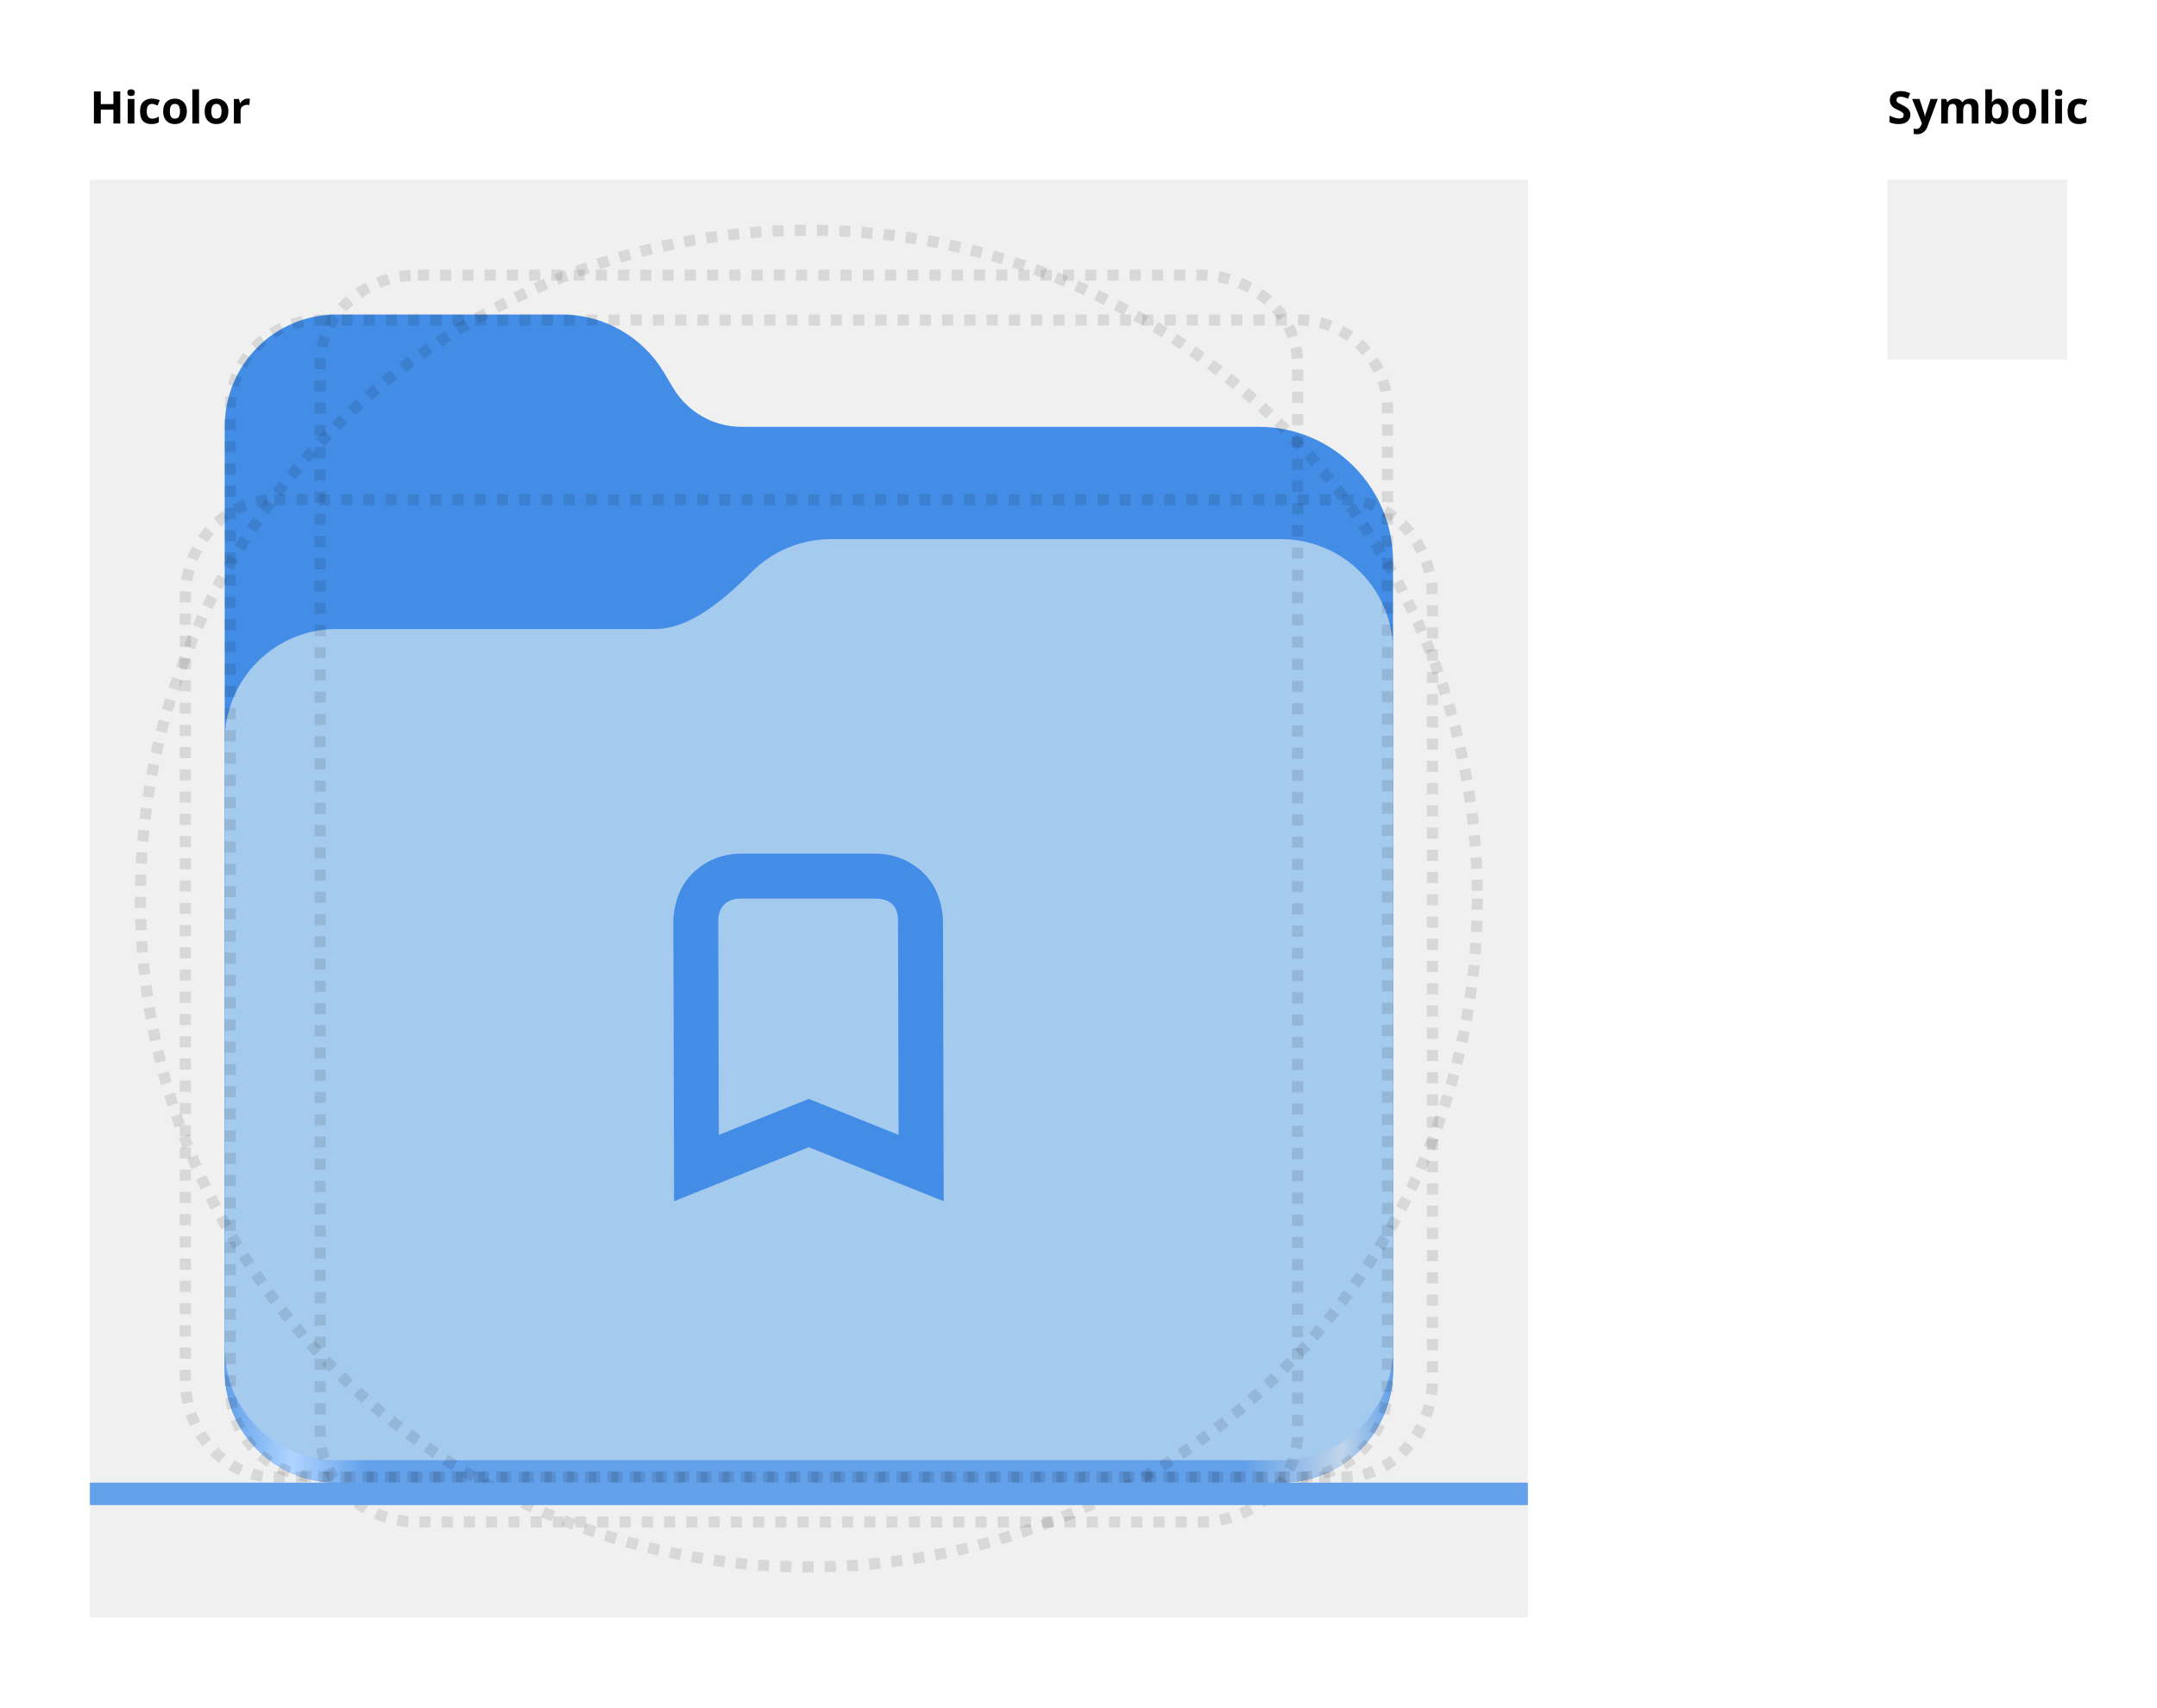
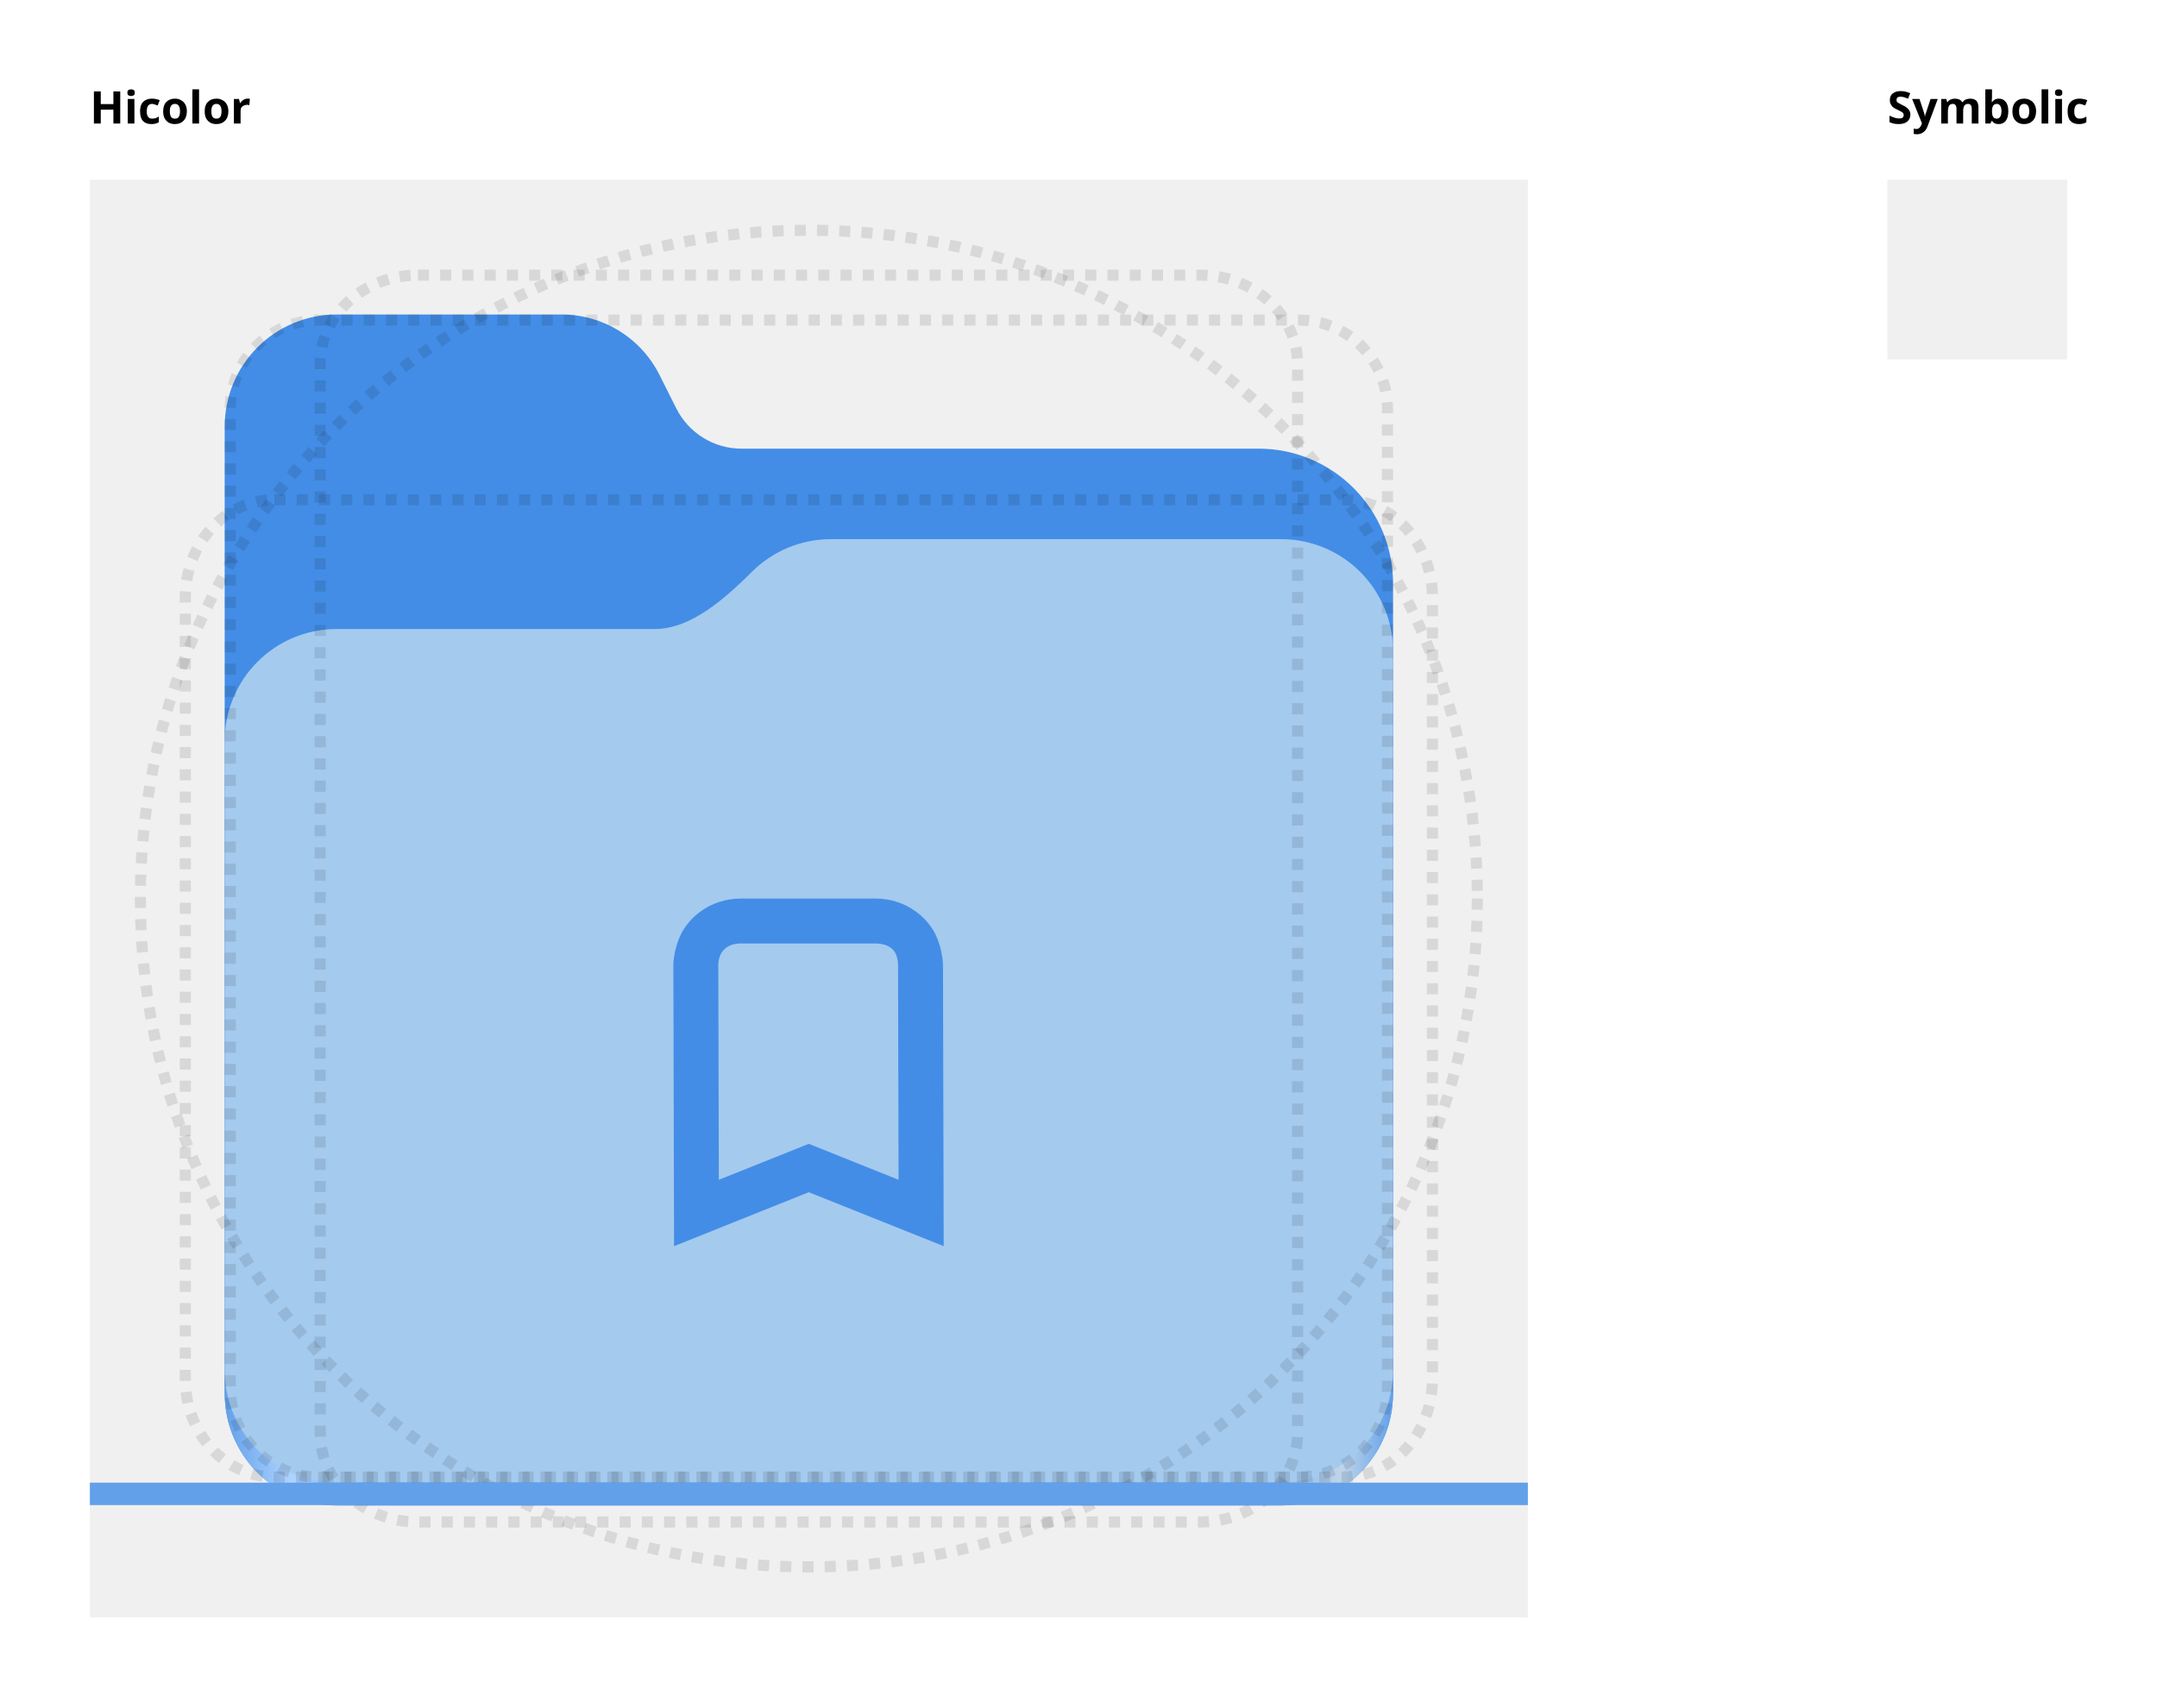
<svg xmlns="http://www.w3.org/2000/svg" xmlns:xlink="http://www.w3.org/1999/xlink" width="192" height="152" id="svg11300" version="1.0" style="display:inline;enable-background:new" viewBox="0 0 192 152" xml:space="preserve">
  <defs id="defs3">
-     <linearGradient id="linearGradient2023">
-       <stop style="stop-color:#62a0ea;stop-opacity:1;" offset="0" id="stop2019" />
-       <stop style="stop-color:#afd4ff;stop-opacity:1;" offset="0.058" id="stop2795" />
-       <stop style="stop-color:#62a0ea;stop-opacity:1;" offset="0.122" id="stop2797" />
-       <stop style="stop-color:#62a0ea;stop-opacity:1;" offset="0.873" id="stop2793" />
-       <stop style="stop-color:#c0d5ea;stop-opacity:1;" offset="0.956" id="stop2791" />
-       <stop style="stop-color:#62a0ea;stop-opacity:1;" offset="1" id="stop2021" />
-     </linearGradient>
    <linearGradient y2="236" x2="96" y1="236" x1="32" gradientTransform="translate(604.8168,170.5864)" gradientUnits="userSpaceOnUse" id="linearGradient1099" xlink:href="#linearGradient1036" />
    <linearGradient id="linearGradient1036">
      <stop id="stop1032" offset="0" style="stop-color:#d5d3cf;stop-opacity:1;" />
      <stop id="stop1034" offset="1" style="stop-color:#f6f5f4;stop-opacity:1" />
    </linearGradient>
    <radialGradient r="32" fy="-76" fx="-244" cy="-76" cx="-244" gradientTransform="matrix(0.8833333,0,0,0.8833333,-460.3502,463.1197)" gradientUnits="userSpaceOnUse" id="radialGradient1103" xlink:href="#linearGradient1069" />
    <linearGradient id="linearGradient1069">
      <stop id="stop1065" offset="0" style="stop-color:#d5d3cf;stop-opacity:1" />
      <stop id="stop1067-1" offset="1" style="stop-color:#949390;stop-opacity:1" />
    </linearGradient>
    <linearGradient gradientUnits="userSpaceOnUse" y2="232" x2="64" y1="262.5" x1="64" id="linearGradient1027" xlink:href="#linearGradient1025" gradientTransform="translate(-470.5864,432.8168)" />
    <linearGradient id="linearGradient1025">
      <stop id="stop1021" offset="0" style="stop-color:#9a9996;stop-opacity:1" />
      <stop id="stop1023" offset="1" style="stop-color:#77767b;stop-opacity:1" />
    </linearGradient>
    <clipPath clipPathUnits="userSpaceOnUse" id="clipPath1609-7">
      <path id="path1611-5" d="m 252,116 28,-28 v -8 h -36 v 36 z" style="fill:#e74747;stroke:none;stroke-width:0.25px;stroke-linecap:butt;stroke-linejoin:miter;stroke-opacity:1" />
    </clipPath>
    <linearGradient id="linearGradient1697">
      <stop id="stop1685" offset="0" style="stop-color:#deddda;stop-opacity:1" />
      <stop style="stop-color:#eeeeec;stop-opacity:1" offset="0.045" id="stop1687" />
      <stop id="stop1689" offset="0.091" style="stop-color:#deddda;stop-opacity:1" />
      <stop style="stop-color:#deddda;stop-opacity:1" offset="0.909" id="stop1691" />
      <stop id="stop1693" offset="0.955" style="stop-color:#eeeeec;stop-opacity:1" />
      <stop id="stop1695" offset="1" style="stop-color:#c0bfbc;stop-opacity:1" />
    </linearGradient>
    <clipPath clipPathUnits="userSpaceOnUse" id="clipPath1289">
      <path style="display:inline;opacity:1;vector-effect:none;fill:none;fill-opacity:1;stroke:#000000;stroke-width:4;stroke-linecap:round;stroke-linejoin:round;stroke-miterlimit:4;stroke-dasharray:none;stroke-dashoffset:0;stroke-opacity:1;marker:none;marker-start:none;marker-mid:none;marker-end:none;paint-order:normal;enable-background:new" d="m 64,-148 h 64 l 64,-64 64,64 h 192 c 17.728,0 32,14.272 32,32 v 288 c 0,17.728 -14.272,32 -32,32 H 256 l -64,-64 -64,64 H 64 C 46.272,204 32,189.728 32,172 v -288 c 0,-17.728 14.409,-34.199 32,-32 z" id="path1291" />
    </clipPath>
    <linearGradient id="paint3_linear-2-6-5" x2="1" gradientUnits="userSpaceOnUse" gradientTransform="matrix(0,6,-12,0,-64,209.9969)">
      <stop stop-color="#C01C27" id="stop91-0-7-4" />
      <stop offset="1" stop-color="#E01B24" id="stop93-2-5-7" />
    </linearGradient>
    <clipPath clipPathUnits="userSpaceOnUse" id="clipPath1609">
      <path id="path1611" d="m 252,116 28,-28 v -8 h -36 v 36 z" style="fill:#e74747;stroke:none;stroke-width:0.25px;stroke-linecap:butt;stroke-linejoin:miter;stroke-opacity:1" />
    </clipPath>
    <clipPath clipPathUnits="userSpaceOnUse" id="clipath_lpe_path-effect1303">
      <circle style="font-variation-settings:normal;display:block;opacity:1;vector-effect:none;fill:#77767b;fill-opacity:1;stroke:none;stroke-width:5.043;stroke-linecap:round;stroke-linejoin:miter;stroke-miterlimit:4;stroke-dasharray:none;stroke-dashoffset:0;stroke-opacity:1;marker:none;marker-start:none;marker-mid:none;marker-end:none;paint-order:normal;stop-color:#000000;stop-opacity:1" id="circle1305" cx="541.884" cy="647.726" r="73.976" />
    </clipPath>
    <linearGradient id="linearGradient1349">
      <stop style="stop-color:#9d9da1;stop-opacity:1" offset="0" id="stop1345" />
      <stop style="stop-color:#77767b;stop-opacity:0.95" offset="1" id="stop1347" />
    </linearGradient>
    <linearGradient id="linearGradient5980">
      <stop id="stop5978" offset="0" style="stop-color:#3d3846;stop-opacity:0;" />
      <stop id="stop5976" offset="1" style="stop-color:#3d3846;stop-opacity:0.252" />
    </linearGradient>
    <linearGradient id="linearGradient4117">
      <stop style="stop-color:#eae9e7;stop-opacity:1" offset="0" id="stop4111" />
      <stop id="stop4113" offset="0.649" style="stop-color:#b5b3ad;stop-opacity:1" />
      <stop style="stop-color:#fcfcfc;stop-opacity:1" offset="1" id="stop4115" />
    </linearGradient>
    <linearGradient id="linearGradient5477">
      <stop style="stop-color:#cacac9;stop-opacity:1" offset="0" id="stop5469" />
      <stop id="stop5471" offset="0.311" style="stop-color:#b0aeab;stop-opacity:0.941" />
      <stop style="stop-color:#6c6b66;stop-opacity:0.949" offset="0.688" id="stop5473" />
      <stop style="stop-color:#d6d6d4;stop-opacity:0.966" offset="1" id="stop5475" />
    </linearGradient>
    <linearGradient id="linearGradient6142">
      <stop style="stop-color:#ffffff;stop-opacity:1;" offset="0" id="stop6138" />
      <stop style="stop-color:#ffffff;stop-opacity:0;" offset="1" id="stop6140" />
    </linearGradient>
    <radialGradient xlink:href="#linearGradient1349" id="radialGradient783" gradientUnits="userSpaceOnUse" gradientTransform="matrix(0.9825404,0,0,0.9825404,-1.711874,16.29163)" cx="81.936" cy="33.185" fx="81.936" fy="33.185" r="57.276" />
    <radialGradient xlink:href="#linearGradient5980" id="radialGradient791" gradientUnits="userSpaceOnUse" gradientTransform="matrix(3.933225,-7.2858454e-7,6.4450347e-7,3.479318,-222.9252,-173.5546)" cx="76" cy="65.977" fx="76" fy="65.977" r="13.221" />
    <radialGradient xlink:href="#linearGradient4117" id="radialGradient799" gradientUnits="userSpaceOnUse" gradientTransform="matrix(2.815054,0.01105706,-0.01047197,2.666092,-242.36,-102.5032)" cx="134.309" cy="55.279" fx="134.309" fy="55.279" r="58.46" />
    <radialGradient xlink:href="#linearGradient5477" id="radialGradient809" gradientUnits="userSpaceOnUse" gradientTransform="matrix(4.900549,0.150428,-0.2360238,7.689032,-638.5353,-2206.847)" cx="183.525" cy="320.794" fx="183.525" fy="320.794" r="20.486" />
    <radialGradient xlink:href="#linearGradient6142" id="radialGradient821" gradientUnits="userSpaceOnUse" gradientTransform="matrix(37.75863,0,0,19.73921,-7268.898,-1304.003)" cx="197.719" cy="68.107" fx="197.719" fy="68.107" r="2.5" />
    <radialGradient xlink:href="#linearGradient6142" id="radialGradient833" gradientUnits="userSpaceOnUse" gradientTransform="matrix(37.75863,0,0,19.73921,-7375.666,-1304.003)" cx="197.747" cy="69.253" fx="197.747" fy="69.253" r="2.5" />
    <radialGradient xlink:href="#linearGradient1349" id="radialGradient841" gradientUnits="userSpaceOnUse" gradientTransform="matrix(0.9825404,0,0,0.9825404,-1.711874,16.29163)" cx="81.936" cy="33.185" fx="81.936" fy="33.185" r="57.276" />
    <radialGradient xlink:href="#linearGradient5980" id="radialGradient849" gradientUnits="userSpaceOnUse" gradientTransform="matrix(3.933225,-7.2858454e-7,6.4450347e-7,3.479318,-222.9252,-173.5546)" cx="76" cy="65.977" fx="76" fy="65.977" r="13.221" />
    <radialGradient xlink:href="#linearGradient4117" id="radialGradient857" gradientUnits="userSpaceOnUse" gradientTransform="matrix(2.815054,0.01105706,-0.01047197,2.666092,-242.36,-102.5032)" cx="134.309" cy="55.279" fx="134.309" fy="55.279" r="58.46" />
    <radialGradient xlink:href="#linearGradient5477" id="radialGradient867" gradientUnits="userSpaceOnUse" gradientTransform="matrix(4.900549,0.150428,-0.2360238,7.689032,-638.5353,-2206.847)" cx="183.525" cy="320.794" fx="183.525" fy="320.794" r="20.486" />
    <radialGradient xlink:href="#linearGradient6142" id="radialGradient879" gradientUnits="userSpaceOnUse" gradientTransform="matrix(37.75863,0,0,19.73921,-7268.898,-1304.003)" cx="197.719" cy="68.107" fx="197.719" fy="68.107" r="2.5" />
    <radialGradient xlink:href="#linearGradient6142" id="radialGradient891" gradientUnits="userSpaceOnUse" gradientTransform="matrix(37.75863,0,0,19.73921,-7375.666,-1304.003)" cx="197.747" cy="69.253" fx="197.747" fy="69.253" r="2.5" />
    <radialGradient xlink:href="#linearGradient1349" id="radialGradient3620" gradientUnits="userSpaceOnUse" gradientTransform="matrix(0.9825404,0,0,0.9825404,-1.711874,16.29163)" cx="81.936" cy="33.185" fx="81.936" fy="33.185" r="57.276" />
    <radialGradient xlink:href="#linearGradient5980" id="radialGradient3628" gradientUnits="userSpaceOnUse" gradientTransform="matrix(3.933225,-7.2858454e-7,6.4450347e-7,3.479318,-222.9252,-173.5546)" cx="76" cy="65.977" fx="76" fy="65.977" r="13.221" />
    <radialGradient xlink:href="#linearGradient4117" id="radialGradient3636" gradientUnits="userSpaceOnUse" gradientTransform="matrix(2.815054,0.01105706,-0.01047197,2.666092,-242.36,-102.5032)" cx="134.309" cy="55.279" fx="134.309" fy="55.279" r="58.46" />
    <radialGradient xlink:href="#linearGradient5477" id="radialGradient3646" gradientUnits="userSpaceOnUse" gradientTransform="matrix(4.900549,0.150428,-0.2360238,7.689032,-638.5353,-2206.847)" cx="183.525" cy="320.794" fx="183.525" fy="320.794" r="20.486" />
    <radialGradient xlink:href="#linearGradient6142" id="radialGradient3658" gradientUnits="userSpaceOnUse" gradientTransform="matrix(37.75863,0,0,19.73921,-7268.898,-1304.003)" cx="197.719" cy="68.107" fx="197.719" fy="68.107" r="2.5" />
    <radialGradient xlink:href="#linearGradient6142" id="radialGradient3670" gradientUnits="userSpaceOnUse" gradientTransform="matrix(37.75863,0,0,19.73921,-7375.666,-1304.003)" cx="197.747" cy="69.253" fx="197.747" fy="69.253" r="2.5" />
    <radialGradient xlink:href="#linearGradient1349" id="radialGradient3678" gradientUnits="userSpaceOnUse" gradientTransform="matrix(0.9825404,0,0,0.9825404,-1.711874,16.29163)" cx="81.936" cy="33.185" fx="81.936" fy="33.185" r="57.276" />
    <radialGradient xlink:href="#linearGradient5980" id="radialGradient3686" gradientUnits="userSpaceOnUse" gradientTransform="matrix(3.933225,-7.2858454e-7,6.4450347e-7,3.479318,-222.9252,-173.5546)" cx="76" cy="65.977" fx="76" fy="65.977" r="13.221" />
    <radialGradient xlink:href="#linearGradient4117" id="radialGradient3694" gradientUnits="userSpaceOnUse" gradientTransform="matrix(2.815054,0.01105706,-0.01047197,2.666092,-242.36,-102.5032)" cx="134.309" cy="55.279" fx="134.309" fy="55.279" r="58.46" />
    <radialGradient xlink:href="#linearGradient5477" id="radialGradient3704" gradientUnits="userSpaceOnUse" gradientTransform="matrix(4.900549,0.150428,-0.2360238,7.689032,-638.5353,-2206.847)" cx="183.525" cy="320.794" fx="183.525" fy="320.794" r="20.486" />
    <radialGradient xlink:href="#linearGradient6142" id="radialGradient3716" gradientUnits="userSpaceOnUse" gradientTransform="matrix(37.75863,0,0,19.73921,-7268.898,-1304.003)" cx="197.719" cy="68.107" fx="197.719" fy="68.107" r="2.5" />
    <radialGradient xlink:href="#linearGradient6142" id="radialGradient3728" gradientUnits="userSpaceOnUse" gradientTransform="matrix(37.75863,0,0,19.73921,-7375.666,-1304.003)" cx="197.747" cy="69.253" fx="197.747" fy="69.253" r="2.5" />
    <radialGradient xlink:href="#linearGradient1349" id="radialGradient8132" gradientUnits="userSpaceOnUse" gradientTransform="matrix(0.9825404,0,0,0.9825404,-1.711874,16.29163)" cx="81.936" cy="33.185" fx="81.936" fy="33.185" r="57.276" />
    <radialGradient xlink:href="#linearGradient5980" id="radialGradient8140" gradientUnits="userSpaceOnUse" gradientTransform="matrix(3.933225,-7.2858454e-7,6.4450347e-7,3.479318,-222.9252,-173.5546)" cx="76" cy="65.977" fx="76" fy="65.977" r="13.221" />
    <radialGradient xlink:href="#linearGradient4117" id="radialGradient8148" gradientUnits="userSpaceOnUse" gradientTransform="matrix(2.815054,0.01105706,-0.01047197,2.666092,-242.36,-102.5032)" cx="134.309" cy="55.279" fx="134.309" fy="55.279" r="58.46" />
    <radialGradient xlink:href="#linearGradient5477" id="radialGradient8158" gradientUnits="userSpaceOnUse" gradientTransform="matrix(4.900549,0.150428,-0.2360238,7.689032,-638.5353,-2206.847)" cx="183.525" cy="320.794" fx="183.525" fy="320.794" r="20.486" />
    <radialGradient xlink:href="#linearGradient6142" id="radialGradient8170" gradientUnits="userSpaceOnUse" gradientTransform="matrix(37.75863,0,0,19.73921,-7268.898,-1304.003)" cx="197.719" cy="68.107" fx="197.719" fy="68.107" r="2.5" />
    <radialGradient xlink:href="#linearGradient6142" id="radialGradient8182" gradientUnits="userSpaceOnUse" gradientTransform="matrix(37.75863,0,0,19.73921,-7375.666,-1304.003)" cx="197.747" cy="69.253" fx="197.747" fy="69.253" r="2.5" />
    <linearGradient xlink:href="#linearGradient6142" id="linearGradient8666" x1="1311.193" y1="-107.827" x2="1311.193" y2="-109.827" gradientUnits="userSpaceOnUse" gradientTransform="translate(0,4)" />
    <clipPath clipPathUnits="userSpaceOnUse" id="clipath_lpe_path-effect4888">
      <circle style="font-variation-settings:normal;display:none;opacity:1;vector-effect:none;fill:#77767b;fill-opacity:1;stroke:none;stroke-width:5.043;stroke-linecap:round;stroke-linejoin:miter;stroke-miterlimit:4;stroke-dasharray:none;stroke-dashoffset:0;stroke-opacity:1;marker:none;marker-start:none;marker-mid:none;marker-end:none;paint-order:normal;stop-color:#000000;stop-opacity:1" id="circle4894" cx="541.884" cy="647.726" r="73.976" />
      <path id="lpe_path-effect4888" style="font-variation-settings:normal;display:block;opacity:1;vector-effect:none;fill:#77767b;fill-opacity:1;stroke:none;stroke-width:5.043;stroke-linecap:round;stroke-linejoin:miter;stroke-miterlimit:4;stroke-dasharray:none;stroke-dashoffset:0;stroke-opacity:1;marker:none;marker-start:none;marker-mid:none;marker-end:none;paint-order:normal;stop-color:#000000;stop-opacity:1" class="powerclip" d="M 402.347,470.975 H 681.214 V 791.621 H 402.347 Z m 213.513,176.751 a 73.976,73.976 0 0 0 -73.976,-73.976 73.976,73.976 0 0 0 -73.976,73.976 73.976,73.976 0 0 0 73.976,73.976 73.976,73.976 0 0 0 73.976,-73.976 z" />
    </clipPath>
    <clipPath clipPathUnits="userSpaceOnUse" id="clipath_lpe_path-effect5163">
      <circle style="font-variation-settings:normal;display:none;opacity:1;vector-effect:none;fill:#77767b;fill-opacity:1;stroke:none;stroke-width:5.043;stroke-linecap:round;stroke-linejoin:miter;stroke-miterlimit:4;stroke-dasharray:none;stroke-dashoffset:0;stroke-opacity:1;marker:none;marker-start:none;marker-mid:none;marker-end:none;paint-order:normal;stop-color:#000000;stop-opacity:1" id="circle5169" cx="541.884" cy="647.726" r="73.976" />
      <path id="lpe_path-effect5163" style="font-variation-settings:normal;display:block;opacity:1;vector-effect:none;fill:#77767b;fill-opacity:1;stroke:none;stroke-width:5.043;stroke-linecap:round;stroke-linejoin:miter;stroke-miterlimit:4;stroke-dasharray:none;stroke-dashoffset:0;stroke-opacity:1;marker:none;marker-start:none;marker-mid:none;marker-end:none;paint-order:normal;stop-color:#000000;stop-opacity:1" class="powerclip" d="M 400.765,485.145 H 682.796 V 805.791 H 400.765 Z m 215.094,162.581 a 73.976,73.976 0 0 0 -73.976,-73.976 73.976,73.976 0 0 0 -73.976,73.976 73.976,73.976 0 0 0 73.976,73.976 73.976,73.976 0 0 0 73.976,-73.976 z" />
    </clipPath>
    <clipPath clipPathUnits="userSpaceOnUse" id="clipath_lpe_path-effect6171">
      <circle style="font-variation-settings:normal;display:none;opacity:1;vector-effect:none;fill:#77767b;fill-opacity:1;stroke:none;stroke-width:5.043;stroke-linecap:round;stroke-linejoin:miter;stroke-miterlimit:4;stroke-dasharray:none;stroke-dashoffset:0;stroke-opacity:1;marker:none;marker-start:none;marker-mid:none;marker-end:none;paint-order:normal;stop-color:#000000;stop-opacity:1" id="circle6177" cx="541.884" cy="647.726" r="73.976" />
      <path id="lpe_path-effect6171" style="font-variation-settings:normal;display:block;opacity:1;vector-effect:none;fill:#77767b;fill-opacity:1;stroke:none;stroke-width:5.043;stroke-linecap:round;stroke-linejoin:miter;stroke-miterlimit:4;stroke-dasharray:none;stroke-dashoffset:0;stroke-opacity:1;marker:none;marker-start:none;marker-mid:none;marker-end:none;paint-order:normal;stop-color:#000000;stop-opacity:1" class="powerclip" d="M 382.217,389.64 H 701.343 V 805.791 H 382.217 Z m 233.642,258.086 a 73.976,73.976 0 0 0 -73.976,-73.976 73.976,73.976 0 0 0 -73.976,73.976 73.976,73.976 0 0 0 73.976,73.976 73.976,73.976 0 0 0 73.976,-73.976 z" />
    </clipPath>
    <clipPath clipPathUnits="userSpaceOnUse" id="clipath_lpe_path-effect6198">
      <circle style="font-variation-settings:normal;display:none;opacity:1;vector-effect:none;fill:#77767b;fill-opacity:1;stroke:none;stroke-width:5.043;stroke-linecap:round;stroke-linejoin:miter;stroke-miterlimit:4;stroke-dasharray:none;stroke-dashoffset:0;stroke-opacity:1;marker:none;marker-start:none;marker-mid:none;marker-end:none;paint-order:normal;stop-color:#000000;stop-opacity:1" id="circle6204" cx="541.884" cy="647.726" r="73.976" />
      <path id="lpe_path-effect6198" style="font-variation-settings:normal;display:block;opacity:1;vector-effect:none;fill:#77767b;fill-opacity:1;stroke:none;stroke-width:5.043;stroke-linecap:round;stroke-linejoin:miter;stroke-miterlimit:4;stroke-dasharray:none;stroke-dashoffset:0;stroke-opacity:1;marker:none;marker-start:none;marker-mid:none;marker-end:none;paint-order:normal;stop-color:#000000;stop-opacity:1" class="powerclip" d="M 366.762,389.64 H 716.8 V 805.791 H 366.762 Z m 249.098,258.086 a 73.976,73.976 0 0 0 -73.976,-73.976 73.976,73.976 0 0 0 -73.976,73.976 73.976,73.976 0 0 0 73.976,73.976 73.976,73.976 0 0 0 73.976,-73.976 z" />
    </clipPath>
    <clipPath clipPathUnits="userSpaceOnUse" id="clipPath984">
      <circle style="font-variation-settings:normal;display:block;opacity:1;vector-effect:none;fill:#77767b;fill-opacity:1;stroke:none;stroke-width:5.043;stroke-linecap:round;stroke-linejoin:miter;stroke-miterlimit:4;stroke-dasharray:none;stroke-dashoffset:0;stroke-opacity:1;marker:none;marker-start:none;marker-mid:none;marker-end:none;paint-order:normal;stop-color:#000000;stop-opacity:1" id="circle986" cx="541.884" cy="647.726" r="73.976" />
    </clipPath>
    <linearGradient id="bg-gradient-2">
      <stop style="stop-color:#3584e4;stop-opacity:1" offset="0" id="stop13402" />
      <stop style="stop-color:#62a0ea;stop-opacity:1" offset="1" id="stop13404" />
    </linearGradient>
    <linearGradient xlink:href="#linearGradient2023" id="linearGradient2025" x1="2689.252" y1="-1106.803" x2="2918.07" y2="-1106.803" gradientUnits="userSpaceOnUse" />
+     <linearGradient id="linearGradient2023">
+       <stop style="stop-color:#62a0ea;stop-opacity:1;" offset="0" id="stop2019" />
+       <stop style="stop-color:#afd4ff;stop-opacity:1;" offset="0.058" id="stop2795" />
+       <stop style="stop-color:#62a0ea;stop-opacity:1;" offset="0.122" id="stop2797" />
+       <stop style="stop-color:#62a0ea;stop-opacity:1;" offset="0.873" id="stop2793" />
+       <stop style="stop-color:#c0d5ea;stop-opacity:1;" offset="0.956" id="stop2791" />
+       <stop style="stop-color:#62a0ea;stop-opacity:1;" offset="1" id="stop2021" />
+     </linearGradient>
  </defs>
  <g id="layer1" style="display:inline" transform="translate(8,-156)">
    <g id="layer4" style="display:inline">
      <rect y="172" x="9.2651362e-08" height="128" width="128" id="hicolor" style="display:inline;overflow:visible;visibility:visible;fill:#f0f0f0;fill-opacity:0;fill-rule:nonzero;stroke:none;stroke-width:0.5;marker:none;enable-background:accumulate" />
      <rect style="display:inline;overflow:visible;visibility:visible;fill:#f0f0f0;fill-opacity:0;fill-rule:nonzero;stroke:none;stroke-width:0.5;marker:none;enable-background:accumulate" id="symbolic" width="16" height="16" x="160" y="172" />
    </g>
    <g id="layer2" style="display:inline">
      <g style="display:inline;fill:#000000;enable-background:new" transform="matrix(7.991171,0,0,8.003641,-167.7909,-4846.078)" id="g12027" />
      <rect style="display:inline;overflow:visible;visibility:visible;fill:#f0f0f0;fill-opacity:1;fill-rule:nonzero;stroke:none;stroke-width:0.5;marker:none;enable-background:accumulate" id="128" width="128" height="128" x="9.2651362e-08" y="172" />
      <g id="g883" style="fill:none;fill-opacity:0.251;stroke:#a579b3;stroke-opacity:1" transform="translate(-24,24)" />
      <g id="g900" style="fill:none;fill-opacity:0.251;stroke:#a579b3;stroke-opacity:1" transform="translate(-24,24)" />
      <rect y="172" x="160" height="16" width="16" id="16" style="display:inline;overflow:visible;visibility:visible;fill:#f0f0f0;fill-opacity:1;fill-rule:nonzero;stroke:none;stroke-width:0.5;marker:none;enable-background:accumulate" />
      <text xml:space="preserve" style="font-style:normal;font-variant:normal;font-weight:bold;font-stretch:normal;font-size:4px;line-height:125%;font-family:Cantarell;-inkscape-font-specification:'Cantarell, Bold';text-align:start;writing-mode:lr-tb;text-anchor:start;display:inline;fill:#000000;fill-opacity:1;stroke:none;stroke-width:0.333;enable-background:new" x="0" y="167" id="text863">
        <tspan style="font-size:4px;stroke-width:0.333" id="tspan861" x="0" y="167">Hicolor</tspan>
      </text>
      <text id="text867" y="167" x="160" style="font-style:normal;font-variant:normal;font-weight:bold;font-stretch:normal;font-size:4px;line-height:125%;font-family:Cantarell;-inkscape-font-specification:'Cantarell, Bold';text-align:start;writing-mode:lr-tb;text-anchor:start;display:inline;fill:#000000;fill-opacity:1;stroke:none;stroke-width:0.333;enable-background:new" xml:space="preserve">
        <tspan y="167" x="160" id="tspan865" style="font-size:4px;stroke-width:0.333">Symbolic</tspan>
      </text>
    </g>
    <g id="layer9" style="display:inline" />
    <g id="g824-6" transform="matrix(0.1744994,0,0,0.1744994,82.26277,442.1759)" style="display:inline;stroke-width:1.264;enable-background:new">
      <g id="g973-1" clip-path="url(#clipath_lpe_path-effect4888)" transform="matrix(0.3623406,0,0,0.3623406,2607.352,-1374.265)" style="stroke-width:0.986">
        <path style="font-variation-settings:normal;opacity:1;vector-effect:none;fill:#5e5c64;fill-opacity:1;stroke:none;stroke-width:4.974;stroke-linecap:round;stroke-linejoin:miter;stroke-miterlimit:4;stroke-dasharray:none;stroke-dashoffset:0;stroke-opacity:1;marker:none;marker-start:none;marker-mid:none;marker-end:none;paint-order:normal;stop-color:#000000;stop-opacity:1" id="rect257-7" width="268.867" height="310.646" x="407.347" y="475.975" rx="20.201" ry="20.673" d="m 427.547,475.975 h 228.466 c 11.191,0 20.201,9.22 20.201,20.673 v 269.299 c 0,11.453 -9.01,20.673 -20.201,20.673 H 427.547 c -11.191,0 -20.201,-9.22 -20.201,-20.673 V 496.649 c 0,-11.453 9.01,-20.673 20.201,-20.673 z" />
        <path style="font-variation-settings:normal;display:inline;vector-effect:none;fill:#434348;fill-opacity:1;stroke:none;stroke-width:0.249;stroke-linecap:round;stroke-linejoin:miter;stroke-miterlimit:4;stroke-dasharray:none;stroke-dashoffset:0;stroke-opacity:1;-inkscape-stroke:none;marker:none;marker-start:none;marker-mid:none;marker-end:none;paint-order:normal;enable-background:new;stop-color:#000000" id="rect9829" width="268.867" height="74.188" x="407.347" y="647.524" d="M 407.347,647.524 H 676.214 v 74.188 H 407.347 Z" />
      </g>
      <g transform="matrix(0.6596291,0,0,0.6596291,2067.515,-1275.499)" style="display:inline;stroke-width:0.959;enable-background:new" id="g65-2">
        <path style="display:inline;opacity:1;vector-effect:none;fill:#3d3846;fill-opacity:1;stroke:none;stroke-width:0.048px;stroke-linecap:butt;stroke-linejoin:miter;stroke-miterlimit:4;stroke-dasharray:none;stroke-dashoffset:0;stroke-opacity:1;marker:none;marker-start:none;marker-mid:none;marker-end:none;paint-order:normal;enable-background:new" d="M 1302.786,-65.491 V 211.824 a 17.929,17.929 135 0 1 -17.929,17.929 l -337.715,0 A 17.929,17.929 45 0 1 929.214,211.824 V -65.491 a 17.929,17.929 135 0 1 17.929,-17.929 h 337.715 a 17.929,17.929 45 0 1 17.929,17.929 z" id="path63-0" />
      </g>
      <rect style="fill:#1c71d8;fill-opacity:1;stroke:none;stroke-width:0.573;stroke-linecap:round;stop-color:#000000" id="rect1457-2" width="234.958" height="194.843" x="2686.182" y="-1324.795" rx="5.801" ry="5.801" />
    </g>
    <g id="g5159" transform="matrix(0.1217438,0,0,0.1217438,229.6717,444.9832)" style="display:inline;stroke-width:1.264;enable-background:new">
      <g id="g5151" clip-path="url(#clipath_lpe_path-effect5163)" transform="matrix(0.3623406,0,0,0.3623406,2607.352,-1374.265)" style="stroke-width:0.986">
        <path style="font-variation-settings:normal;opacity:1;vector-effect:none;fill:#5e5c64;fill-opacity:1;stroke:none;stroke-width:4.974;stroke-linecap:round;stroke-linejoin:miter;stroke-miterlimit:4;stroke-dasharray:none;stroke-dashoffset:0;stroke-opacity:1;marker:none;marker-start:none;marker-mid:none;marker-end:none;paint-order:normal;stop-color:#000000;stop-opacity:1" id="path5147" width="272.03" height="310.646" x="405.765" y="490.145" rx="20.438" ry="20.673" d="m 426.204,490.145 h 231.153 c 11.323,0 20.438,9.22 20.438,20.673 v 269.299 c 0,11.453 -9.116,20.673 -20.438,20.673 H 426.204 c -11.323,0 -20.438,-9.22 -20.438,-20.673 V 510.818 c 0,-11.453 9.116,-20.673 20.438,-20.673 z" />
        <path style="font-variation-settings:normal;opacity:1;vector-effect:none;fill:#434348;fill-opacity:1;stroke:none;stroke-width:0.044;stroke-linecap:round;stroke-linejoin:miter;stroke-miterlimit:4;stroke-dasharray:none;stroke-dashoffset:0;stroke-opacity:1;-inkscape-stroke:none;marker:none;marker-start:none;marker-mid:none;marker-end:none;paint-order:normal;stop-color:#000000;stop-opacity:1" id="rect9154" width="271.478" height="58.952" x="405.87" y="650.822" d="m 405.87,650.822 h 271.478 v 58.952 H 405.87 Z" />
      </g>
      <g transform="matrix(0.6596291,0,0,0.6596291,2067.515,-1275.499)" style="display:inline;stroke-width:0.959;enable-background:new" id="g5155">
        <path style="display:inline;opacity:1;vector-effect:none;fill:#3d3846;fill-opacity:1;stroke:none;stroke-width:0.048px;stroke-linecap:butt;stroke-linejoin:miter;stroke-miterlimit:4;stroke-dasharray:none;stroke-dashoffset:0;stroke-opacity:1;marker:none;marker-start:none;marker-mid:none;marker-end:none;paint-order:normal;enable-background:new" d="M 1302.786,-58.985 V 203.456 a 24.434,24.434 135 0 1 -24.434,24.434 l -324.703,0 A 24.434,24.434 45 0 1 929.214,203.456 V -58.985 a 24.434,24.434 135 0 1 24.434,-24.434 h 324.703 a 24.434,24.434 45 0 1 24.434,24.434 z" id="path5153" />
      </g>
      <rect style="fill:#1c71d8;fill-opacity:1;stroke:none;stroke-width:0.559;stroke-linecap:round;stop-color:#000000" id="rect5157" width="229.991" height="188.921" x="2688.666" y="-1322.312" rx="7.298" ry="7.298" />
    </g>
    <g id="g6167" transform="matrix(0.08927877,0,0,0.08927877,315.6926,450.7877)" style="display:inline;stroke-width:1.264;enable-background:new">
      <g id="g6159" clip-path="url(#clipath_lpe_path-effect6171)" transform="matrix(0.3623406,0,0,0.3623406,2607.352,-1374.265)" style="stroke-width:0.986">
        <path style="font-variation-settings:normal;opacity:1;vector-effect:none;fill:#5e5c64;fill-opacity:1;stroke:none;stroke-width:4.974;stroke-linecap:round;stroke-linejoin:miter;stroke-miterlimit:4;stroke-dasharray:none;stroke-dashoffset:0;stroke-opacity:1;marker:none;marker-start:none;marker-mid:none;marker-end:none;paint-order:normal;stop-color:#000000;stop-opacity:1" id="path6155" width="309.125" height="310.646" x="387.217" y="490.145" rx="23.226" ry="20.673" d="m 410.443,490.145 h 262.674 c 12.867,0 23.226,9.22 23.226,20.673 v 269.299 c 0,11.453 -10.359,20.673 -23.226,20.673 h -262.674 c -12.867,0 -23.226,-9.22 -23.226,-20.673 V 510.818 c 0,-11.453 10.359,-20.673 23.226,-20.673 z" />
        <path style="fill:#434348;fill-opacity:1;stroke-width:0.986;stroke-linecap:round;stop-color:#000000" id="path6157" width="309.125" height="310.646" x="387.217" y="394.64" rx="0" ry="0" d="M 387.217,394.64 H 696.343 V 705.286 H 387.217 Z" />
      </g>
      <g transform="matrix(0.6596291,0,0,0.6596291,2067.515,-1275.499)" style="display:inline;stroke-width:0.959;enable-background:new" id="g6163">
        <path style="display:inline;opacity:1;vector-effect:none;fill:#3d3846;fill-opacity:1;stroke:none;stroke-width:0.047px;stroke-linecap:butt;stroke-linejoin:miter;stroke-miterlimit:4;stroke-dasharray:none;stroke-dashoffset:0;stroke-opacity:1;marker:none;marker-start:none;marker-mid:none;marker-end:none;paint-order:normal;enable-background:new" d="M 1302.786,-50.065 V 188.876 a 33.355,33.355 135 0 1 -33.355,33.355 H 962.569 A 33.355,33.355 45 0 1 929.214,188.876 V -50.065 a 33.355,33.355 135 0 1 33.355,-33.355 l 306.863,0 a 33.355,33.355 45 0 1 33.355,33.355 z" id="path6161" />
      </g>
      <rect style="fill:#1c71d8;fill-opacity:1;stroke:none;stroke-width:0.537;stroke-linecap:round;stop-color:#000000" id="rect6165" width="224.017" height="179.214" x="2691.652" y="-1319.325" rx="9.913" ry="9.913" />
    </g>
    <g id="g6194" transform="matrix(0.06493001,0,0,0.06493001,380.9583,461.3911)" style="display:inline;stroke-width:1.264;enable-background:new">
      <g id="g6186" clip-path="url(#clipath_lpe_path-effect6198)" transform="matrix(0.3623406,0,0,0.3623406,2607.352,-1374.265)" style="stroke-width:0.986">
        <path style="font-variation-settings:normal;opacity:1;vector-effect:none;fill:#5e5c64;fill-opacity:1;stroke:none;stroke-width:4.974;stroke-linecap:round;stroke-linejoin:miter;stroke-miterlimit:4;stroke-dasharray:none;stroke-dashoffset:0;stroke-opacity:1;marker:none;marker-start:none;marker-mid:none;marker-end:none;paint-order:normal;stop-color:#000000;stop-opacity:1" id="path6182" width="340.038" height="310.646" x="371.762" y="490.145" rx="25.548" ry="20.673" d="m 397.31,490.145 h 288.942 c 14.154,0 25.548,9.22 25.548,20.673 v 269.299 c 0,11.453 -11.394,20.673 -25.548,20.673 H 397.31 c -14.154,0 -25.548,-9.22 -25.548,-20.673 V 510.818 c 0,-11.453 11.394,-20.673 25.548,-20.673 z" />
        <path style="fill:#434348;fill-opacity:1;stroke-width:0.986;stroke-linecap:round;stop-color:#000000" id="path6184" width="340.038" height="310.646" x="371.762" y="394.64" rx="0" ry="0" d="M 371.762,394.64 H 711.8 V 705.286 H 371.762 Z" />
      </g>
      <g transform="matrix(0.6596291,0,0,0.6596291,2067.515,-1275.499)" style="display:inline;stroke-width:0.959;enable-background:new" id="g6190">
        <path style="display:inline;opacity:1;vector-effect:none;fill:#3d3846;fill-opacity:1;stroke:none;stroke-width:0.047px;stroke-linecap:butt;stroke-linejoin:miter;stroke-miterlimit:4;stroke-dasharray:none;stroke-dashoffset:0;stroke-opacity:1;marker:none;marker-start:none;marker-mid:none;marker-end:none;paint-order:normal;enable-background:new" d="M 1302.786,-38.186 V 174.873 a 45.234,45.234 135 0 1 -45.234,45.234 H 974.448 a 45.234,45.234 45 0 1 -45.234,-45.234 l 0,-213.059 A 45.234,45.234 135 0 1 974.448,-83.42 H 1257.552 a 45.234,45.234 45 0 1 45.234,45.234 z" id="path6188" />
      </g>
      <rect style="fill:#1c71d8;fill-opacity:1;stroke:none;stroke-width:0.512;stroke-linecap:round;stop-color:#000000" id="rect6192" width="215.617" height="169.413" x="2695.853" y="-1315.124" rx="14.66" ry="14.66" />
    </g>
    <g id="g824" transform="matrix(0.4545101,0,0,0.4555215,-1210.292,788.1726)" style="display:inline;stroke-width:1.264;enable-background:new">
-       <path id="rect1135" style="fill:#438de6;fill-opacity:1;stroke-width:8.791;stroke-linecap:round;stop-color:#000000" d="m 2711.206,-1326.332 c -12.162,0 -21.954,9.791 -21.954,21.953 v 184.404 c 0,12.162 9.793,21.953 21.954,21.953 h 184.909 c 12.162,0 21.954,-9.791 21.954,-21.953 v -158.061 a 26.343,26.343 45 0 0 -26.343,-26.343 h -101.266 a 15.562,15.562 29.49 0 1 -13.336,-7.542 l -1.863,-3.098 a 23.342,23.342 29.49 0 0 -20.004,-11.313 z" />
-       <path id="path1953" style="fill:url(#linearGradient2025);fill-opacity:1;stroke-width:8.791;stroke-linecap:round;stop-color:#000000" d="m 2808.014,-1273.645 c -6.043,0 -11.502,2.418 -15.465,6.343 -5.003,4.955 -11.848,11.22 -18.994,11.22 h -62.349 c -12.162,0 -21.954,9.791 -21.954,21.953 v 114.155 c 0,12.162 9.793,21.953 21.954,21.953 h 184.909 c 12.162,0 21.954,-9.791 21.954,-21.953 v -100.983 -13.172 -17.562 c 0,-12.162 -9.793,-21.953 -21.954,-21.953 z" />
-       <path id="rect1586" style="fill:#a4caee;fill-opacity:1;stroke-width:8.791;stroke-linecap:round;stop-color:#000000" d="m 2808.014,-1282.426 c -6.043,0 -11.502,2.418 -15.465,6.343 -5.003,4.955 -11.848,11.22 -18.994,11.22 h -62.349 c -12.162,0 -21.954,9.791 -21.954,21.953 v 118.546 c 0,12.162 9.793,21.953 21.954,21.953 h 184.909 c 12.162,0 21.954,-9.791 21.954,-21.953 v -105.374 -13.172 -17.562 c 0,-12.162 -9.793,-21.953 -21.954,-21.953 z" />
-       <path d="m 2790.322,-1220.958 c -5.861,0 -10.004,3.584 -11.637,6.826 -1.633,3.242 -1.564,6.346 -1.564,6.346 l 0.138,54.762 26.385,-10.548 26.419,10.548 -0.138,-54.779 c 0,-0.02 0.052,-3.104 -1.564,-6.329 -1.633,-3.241 -5.775,-6.826 -11.637,-6.826 z m 0,8.781 h 26.402 c 3.06,0.052 4.417,1.612 4.4,4.391 l 0.104,41.796 -17.584,-7.032 -17.618,7.032 -0.104,-41.813 c -0.034,-2.847 1.753,-4.373 4.4,-4.373 z m 0,0" fill="#2e3436" id="path9288" style="fill:#438de6;fill-opacity:1;stroke-width:5.557" />
+       <g id="g760" style="display:inline;stroke-width:1.264;enable-background:new">
+         <path id="rect1135" style="fill:#438de6;fill-opacity:1;stroke-width:8.791;stroke-linecap:round;stop-color:#000000" d="m 2711.206,-1326.332 c -12.162,0 -21.954,9.791 -21.954,21.953 v 188.867 c 0,12.162 9.793,21.953 21.954,21.953 h 184.909 c 12.162,0 21.954,-9.791 21.954,-21.953 v -158.255 a 26.343,26.343 45 0 0 -26.343,-26.343 h -101.266 a 14.284,14.284 31.639 0 1 -12.758,-7.861 l -3.308,-6.57 a 21.426,21.426 31.639 0 0 -19.137,-11.791 z" />
+         <path id="path1953" style="fill:url(#linearGradient2025);fill-opacity:1;stroke-width:8.791;stroke-linecap:round;stop-color:#000000" d="m 2808.014,-1273.645 c -6.043,0 -11.502,2.418 -15.465,6.343 -5.003,4.955 -11.848,11.22 -18.994,11.22 h -62.349 c -12.162,0 -21.954,9.791 -21.954,21.953 v 118.618 c 0,12.162 9.793,21.953 21.954,21.953 h 184.909 c 12.162,0 21.954,-9.791 21.954,-21.953 v -105.446 -13.172 -17.562 c 0,-12.162 -9.793,-21.953 -21.954,-21.953 z" />
+         <path id="rect1586" style="fill:#a4caee;fill-opacity:1;stroke-width:8.791;stroke-linecap:round;stop-color:#000000" d="m 2808.014,-1282.426 c -6.043,0 -11.502,2.418 -15.465,6.343 -5.003,4.955 -11.848,11.22 -18.994,11.22 h -62.349 c -12.162,0 -21.954,9.791 -21.954,21.953 v 122.887 c 0,12.162 9.793,21.953 21.954,21.953 h 184.909 c 12.162,0 21.954,-9.791 21.954,-21.953 v -109.715 -13.172 -17.562 c 0,-12.162 -9.793,-21.953 -21.954,-21.953 z" />
+       </g>
+       <path d="m 2790.322,-1212.177 c -5.861,0 -10.004,3.584 -11.637,6.826 -1.633,3.242 -1.564,6.346 -1.564,6.346 l 0.138,54.762 26.385,-10.548 26.419,10.548 -0.138,-54.779 c 0,-0.02 0.052,-3.104 -1.564,-6.329 -1.633,-3.241 -5.775,-6.826 -11.637,-6.826 z m 0,8.781 h 26.402 c 3.06,0.052 4.417,1.612 4.4,4.391 l 0.104,41.796 -17.584,-7.032 -17.618,7.032 -0.104,-41.813 c -0.034,-2.847 1.753,-4.373 4.4,-4.373 z m 0,0" fill="#2e3436" id="path9288" style="fill:#438de6;fill-opacity:1;stroke-width:5.557" />
    </g>
    <g id="layer3" style="display:inline">
      <circle cx="64" cy="236" r="59.504" id="circle2892" style="display:inline;opacity:0.1;vector-effect:none;fill:none;fill-opacity:1;stroke:#000000;stroke-width:0.99;stroke-linecap:butt;stroke-linejoin:miter;stroke-miterlimit:4;stroke-dasharray:0.99, 0.99;stroke-dashoffset:0;stroke-opacity:1;marker:none;marker-start:none;marker-mid:none;marker-end:none;paint-order:normal;enable-background:new" />
      <rect ry="7.929" rx="8.701" y="180.495" x="20.495" height="111.01" width="87.01" id="rect2894" style="display:inline;opacity:0.1;vector-effect:none;fill:none;fill-opacity:1;stroke:#000000;stroke-width:0.99;stroke-linecap:butt;stroke-linejoin:miter;stroke-miterlimit:4;stroke-dasharray:0.99, 0.99;stroke-dashoffset:0;stroke-opacity:1;marker:none;marker-start:none;marker-mid:none;marker-end:none;paint-order:normal;enable-background:new" />
      <rect ry="7.924" rx="7.924" y="184.495" x="12.495" height="103.01" width="103.01" id="rect2896" style="display:inline;opacity:0.1;vector-effect:none;fill:none;fill-opacity:1;stroke:#000000;stroke-width:0.99;stroke-linecap:butt;stroke-linejoin:miter;stroke-miterlimit:4;stroke-dasharray:0.99, 0.99;stroke-dashoffset:0;stroke-opacity:1;marker:none;marker-start:none;marker-mid:none;marker-end:none;paint-order:normal;enable-background:new" />
      <rect ry="8.701" rx="7.929" y="200.495" x="8.495" height="87.01" width="111.01" id="rect2898" style="display:inline;opacity:0.1;vector-effect:none;fill:none;fill-opacity:1;stroke:#000000;stroke-width:0.99;stroke-linecap:butt;stroke-linejoin:miter;stroke-miterlimit:4;stroke-dasharray:0.99, 0.99;stroke-dashoffset:0;stroke-opacity:1;marker:none;marker-start:none;marker-mid:none;marker-end:none;paint-order:normal;enable-background:new" />
      <path id="path2900" d="M 2.6203015e-5,289 H 128" style="display:inline;fill:none;stroke:#62a0ea;stroke-width:2;stroke-linecap:butt;stroke-linejoin:miter;stroke-miterlimit:4;stroke-dasharray:none;stroke-opacity:1;enable-background:new" />
    </g>
  </g>
</svg>
